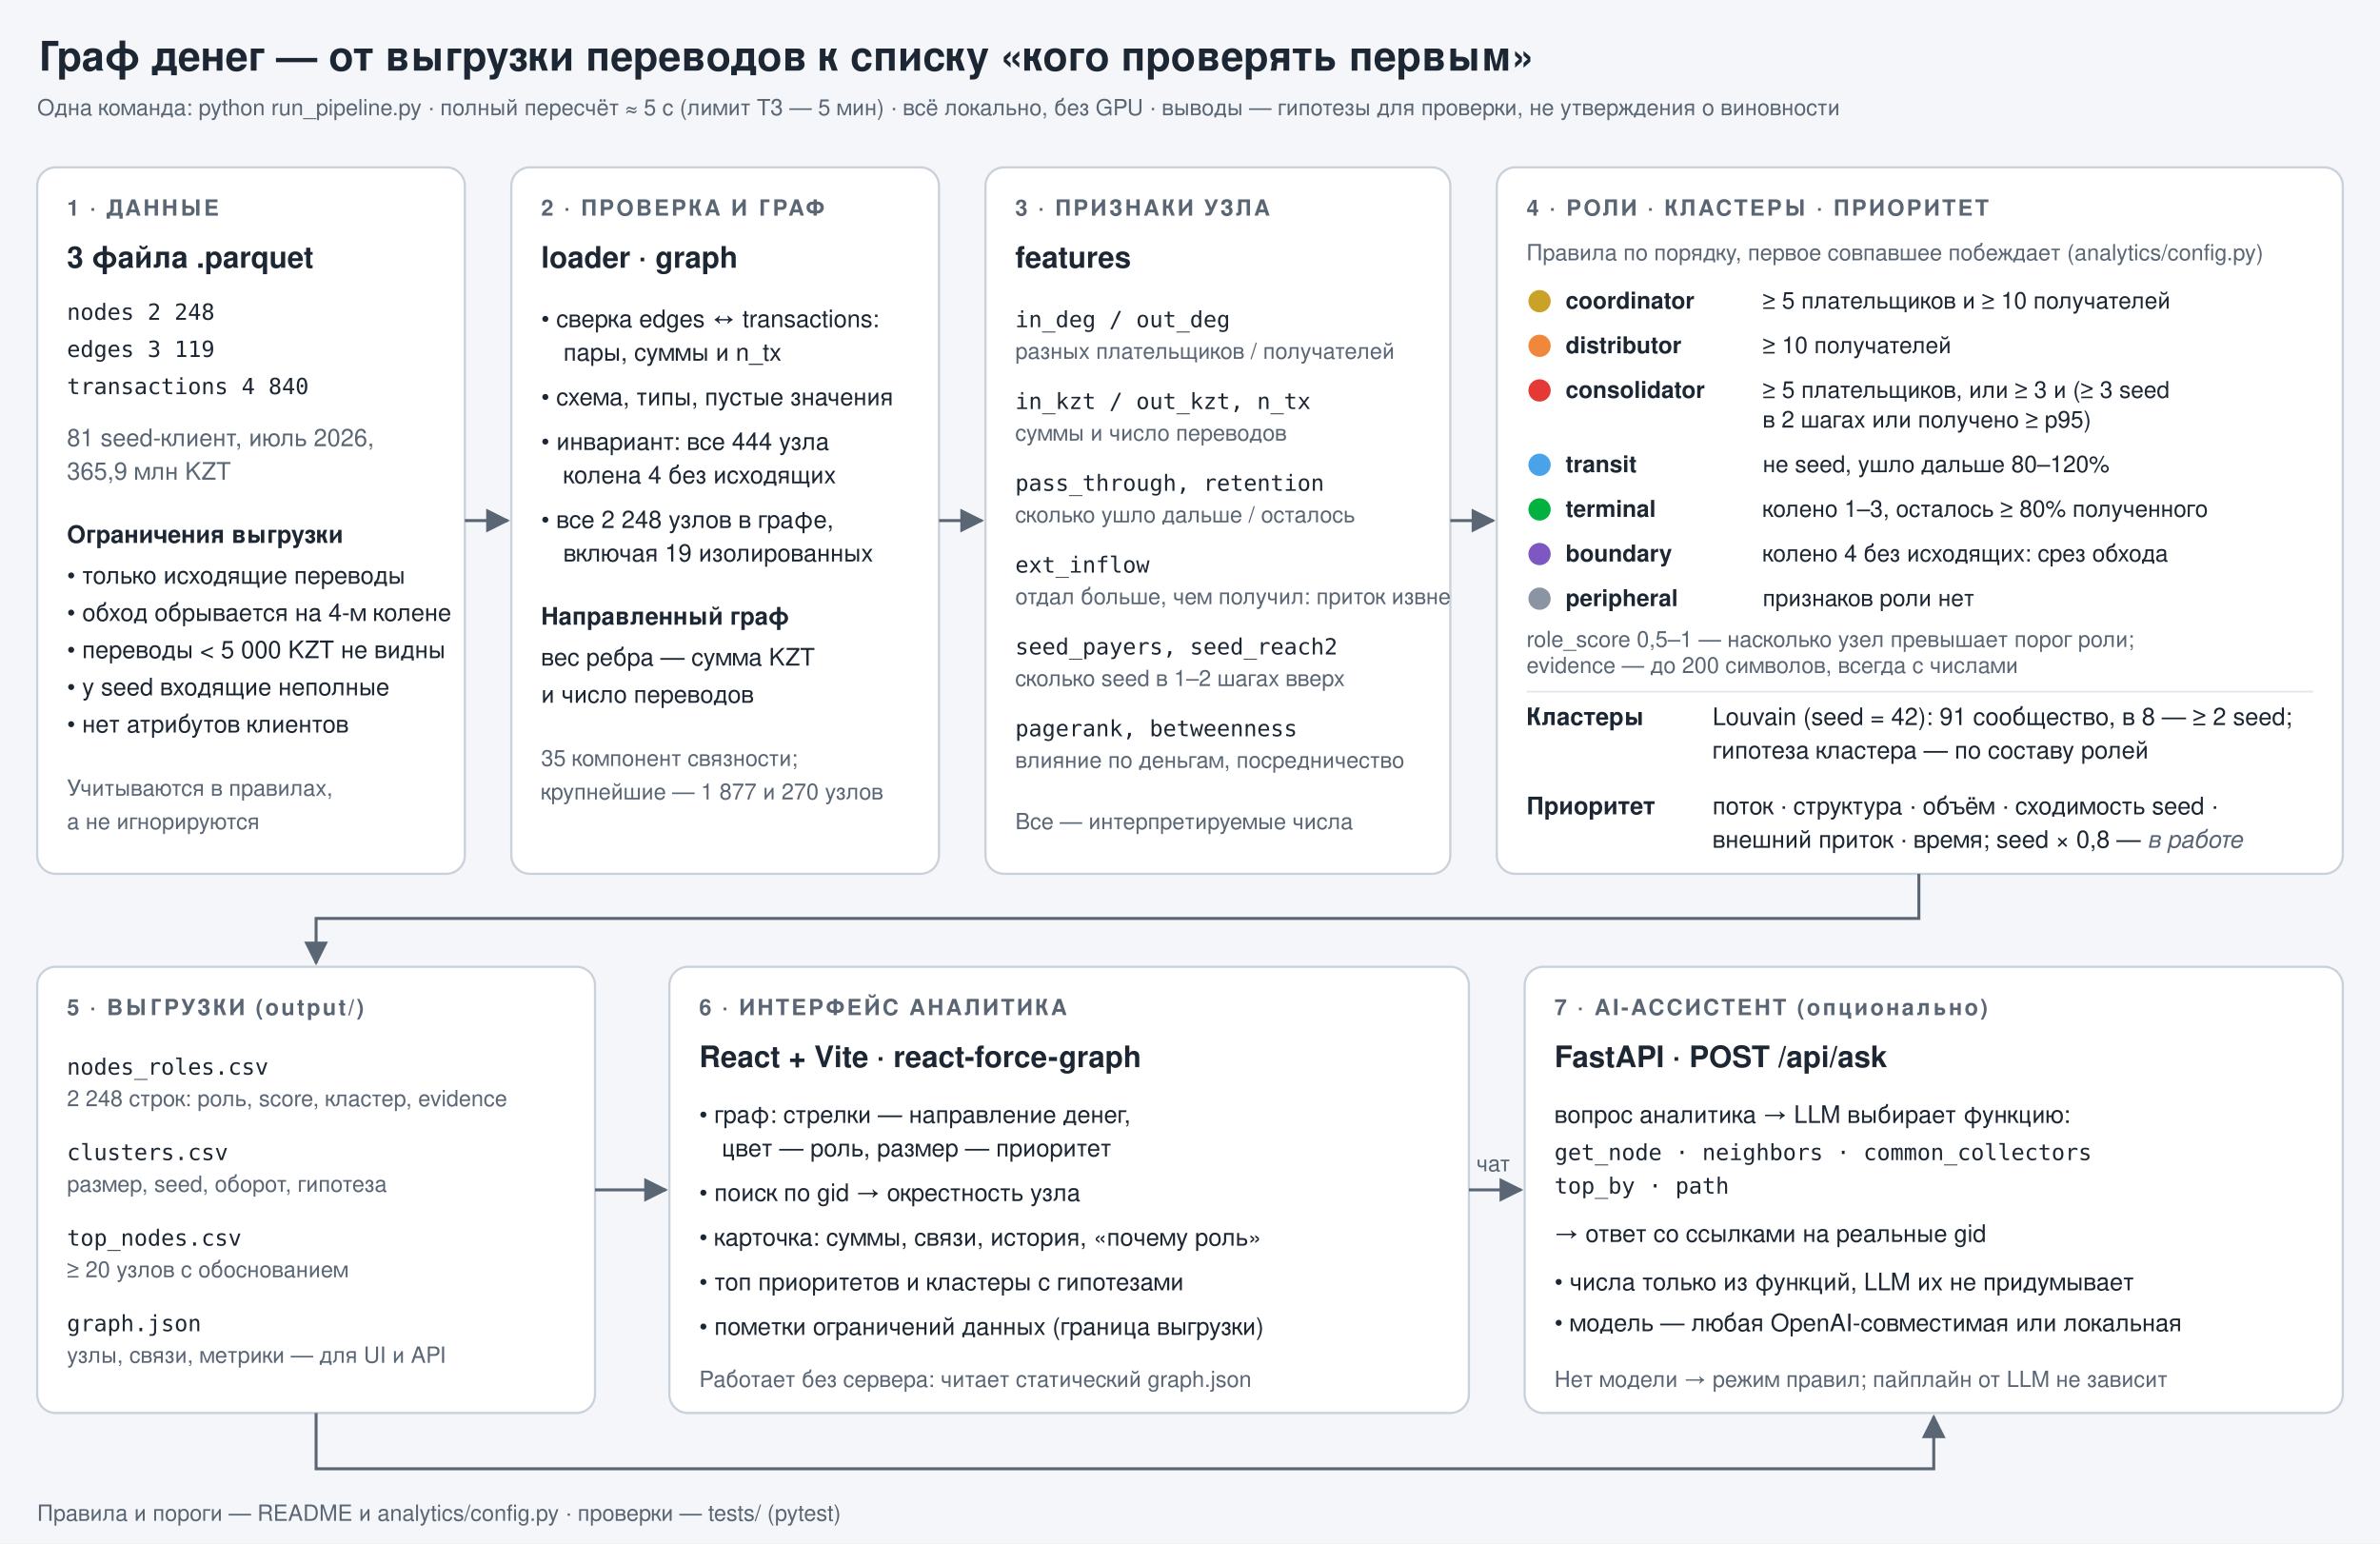
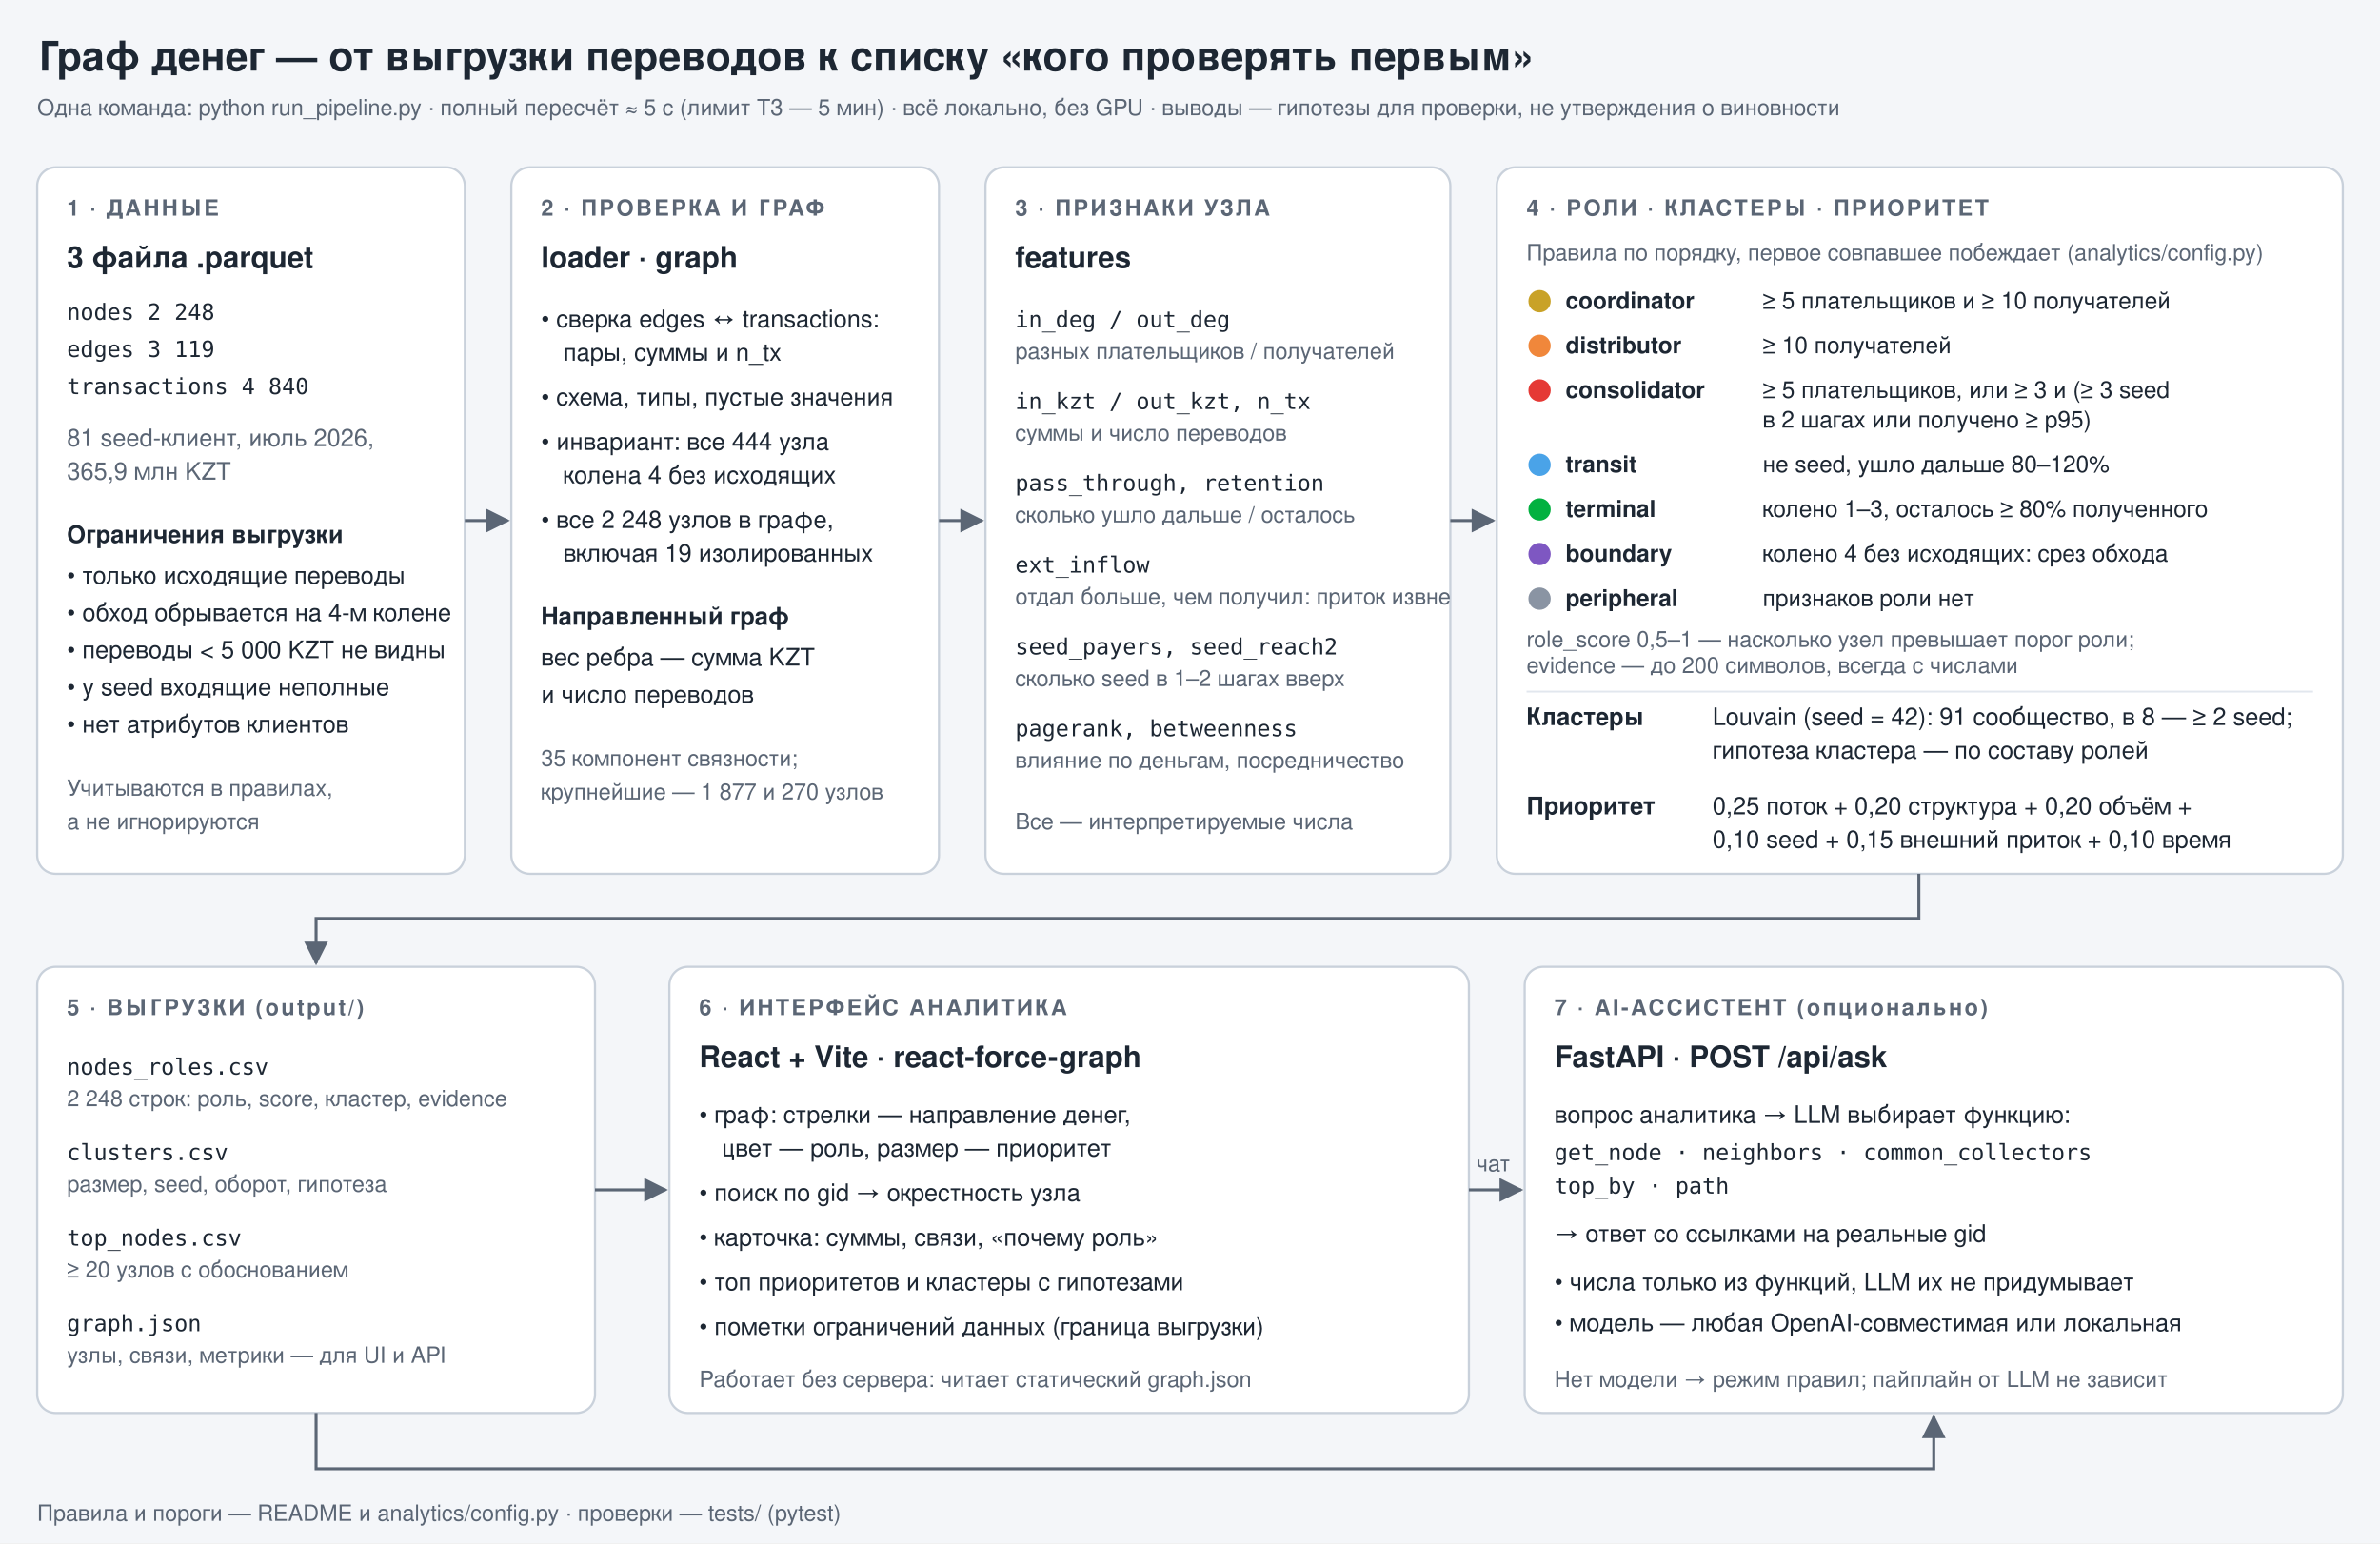
<svg xmlns="http://www.w3.org/2000/svg" viewBox="0 0 1280 830" width="1280" height="830" font-family="Segoe UI, Helvetica, Arial, sans-serif" font-size="13" fill="#1d2733">
  <defs>
    <marker id="arrow" viewBox="0 0 10 10" refX="9" refY="5" markerWidth="8" markerHeight="8" orient="auto-start-reverse">
      <path d="M0,0 L10,5 L0,10 z" fill="#5b6675" />
    </marker>
    <style>
      .box { fill: #ffffff; stroke: #c9d1db; stroke-width: 1.2; }
      .head { font-size: 12px; font-weight: 700; letter-spacing: 1.2px; fill: #5b6675; }
      .title { font-size: 16px; font-weight: 700; }
      .mono { font-family: Consolas, Menlo, monospace; font-size: 12px; }
      .muted { fill: #5b6675; }
      .flow { stroke: #5b6675; stroke-width: 1.6; fill: none; marker-end: url(#arrow); }
      .note { font-size: 12px; fill: #5b6675; }
    </style>
  </defs>
  <rect width="1280" height="830" fill="#f4f6f9" />
  <text x="20" y="38" font-size="22" font-weight="700">Граф денег — от выгрузки переводов к списку «кого проверять первым»</text>
  <text x="20" y="62" class="note">Одна команда: python run_pipeline.py · полный пересчёт ≈ 5 с (лимит ТЗ — 5 мин) · всё локально, без GPU · выводы — гипотезы для проверки, не утверждения о виновности</text>
  <rect class="box" x="20" y="90" width="230" height="380" rx="10" />
  <text x="36" y="116" class="head">1 · ДАННЫЕ</text>
  <text x="36" y="144" class="title">3 файла .parquet</text>
  <text x="36" y="172" class="mono">nodes         2 248</text>
  <text x="36" y="192" class="mono">edges         3 119</text>
  <text x="36" y="212" class="mono">transactions  4 840</text>
  <text x="36" y="240" class="muted">81 seed-клиент, июль 2026,</text>
  <text x="36" y="258" class="muted">365,9 млн KZT</text>
  <text x="36" y="292" font-weight="700">Ограничения выгрузки</text>
  <text x="36" y="314">• только исходящие переводы</text>
  <text x="36" y="334">• обход обрывается на 4-м колене</text>
  <text x="36" y="354">• переводы &lt; 5 000 KZT не видны</text>
  <text x="36" y="374">• у seed входящие неполные</text>
  <text x="36" y="394">• нет атрибутов клиентов</text>
  <text x="36" y="428" class="note">Учитываются в правилах,</text>
  <text x="36" y="446" class="note">а не игнорируются</text>
  <path class="flow" d="M250,280 L273,280" />
  <rect class="box" x="275" y="90" width="230" height="380" rx="10" />
  <text x="291" y="116" class="head">2 · ПРОВЕРКА И ГРАФ</text>
  <text x="291" y="144" class="title">loader · graph</text>
  <text x="291" y="176">• сверка edges ↔ transactions:</text>
  <text x="303" y="194">пары, суммы и n_tx</text>
  <text x="291" y="218">• схема, типы, пустые значения</text>
  <text x="291" y="242">• инвариант: все 444 узла</text>
  <text x="303" y="260">колена 4 без исходящих</text>
  <text x="291" y="284">• все 2 248 узлов в графе,</text>
  <text x="303" y="302">включая 19 изолированных</text>
  <text x="291" y="336" font-weight="700">Направленный граф</text>
  <text x="291" y="358">вес ребра — сумма KZT</text>
  <text x="291" y="378">и число переводов</text>
  <text x="291" y="412" class="note">35 компонент связности;</text>
  <text x="291" y="430" class="note">крупнейшие — 1 877 и 270 узлов</text>
  <path class="flow" d="M505,280 L528,280" />
  <rect class="box" x="530" y="90" width="250" height="380" rx="10" />
  <text x="546" y="116" class="head">3 · ПРИЗНАКИ УЗЛА</text>
  <text x="546" y="144" class="title">features</text>
  <text x="546" y="176" class="mono">in_deg / out_deg</text>
  <text x="546" y="193" class="note">разных плательщиков / получателей</text>
  <text x="546" y="220" class="mono">in_kzt / out_kzt, n_tx</text>
  <text x="546" y="237" class="note">суммы и число переводов</text>
  <text x="546" y="264" class="mono">pass_through, retention</text>
  <text x="546" y="281" class="note">сколько ушло дальше / осталось</text>
  <text x="546" y="308" class="mono">ext_inflow</text>
  <text x="546" y="325" class="note">отдал больше, чем получил: приток извне</text>
  <text x="546" y="352" class="mono">seed_payers, seed_reach2</text>
  <text x="546" y="369" class="note">сколько seed в 1–2 шагах вверх</text>
  <text x="546" y="396" class="mono">pagerank, betweenness</text>
  <text x="546" y="413" class="note">влияние по деньгам, посредничество</text>
  <text x="546" y="446" class="note">Все — интерпретируемые числа</text>
  <path class="flow" d="M780,280 L803,280" />
  <rect class="box" x="805" y="90" width="455" height="380" rx="10" />
  <text x="821" y="116" class="head">4 · РОЛИ · КЛАСТЕРЫ · ПРИОРИТЕТ</text>
  <text x="821" y="140" class="note">Правила по порядку, первое совпавшее побеждает (analytics/config.py)</text>
  <g font-size="12.5">
    <circle cx="828" cy="162" r="6" fill="#c9a227" />
    <text x="842" y="166" font-weight="700">coordinator</text>
    <text x="948" y="166">≥ 5 плательщиков и ≥ 10 получателей</text>
    <circle cx="828" cy="186" r="6" fill="#f0873b" />
    <text x="842" y="190" font-weight="700">distributor</text>
    <text x="948" y="190">≥ 10 получателей</text>
    <circle cx="828" cy="210" r="6" fill="#e53935" />
    <text x="842" y="214" font-weight="700">consolidator</text>
    <text x="948" y="214">≥ 5 плательщиков, или ≥ 3 и (≥ 3 seed</text>
    <text x="948" y="230">в 2 шагах или получено ≥ p95)</text>
    <circle cx="828" cy="250" r="6" fill="#4aa3e8" />
    <text x="842" y="254" font-weight="700">transit</text>
    <text x="948" y="254">не seed, ушло дальше 80–120%</text>
    <circle cx="828" cy="274" r="6" fill="#02b140" />
    <text x="842" y="278" font-weight="700">terminal</text>
    <text x="948" y="278">колено 1–3, осталось ≥ 80% полученного</text>
    <circle cx="828" cy="298" r="6" fill="#7e57c2" />
    <text x="842" y="302" font-weight="700">boundary</text>
    <text x="948" y="302">колено 4 без исходящих: срез обхода</text>
    <circle cx="828" cy="322" r="6" fill="#8a94a3" />
    <text x="842" y="326" font-weight="700">peripheral</text>
    <text x="948" y="326">признаков роли нет</text>
  </g>
  <text x="821" y="348" class="note">role_score 0,5–1 — насколько узел превышает порог роли;</text>
  <text x="821" y="362" class="note">evidence — до 200 символов, всегда с числами</text>
  <line x1="821" y1="372" x2="1244" y2="372" stroke="#e2e7ee" />
  <text x="821" y="390" font-weight="700">Кластеры</text>
  <text x="921" y="390">Louvain (seed = 42): 91 сообщество, в 8 — ≥ 2 seed;</text>
  <text x="921" y="408">гипотеза кластера — по составу ролей</text>
  <text x="821" y="438" font-weight="700">Приоритет</text>
-   <text x="921" y="438">поток · структура · объём · сходимость seed ·</text>
-   <text x="921" y="456">внешний приток · время; seed × 0,8 — <tspan font-style="italic" class="muted">в работе</tspan>
-   </text>
+   <text x="921" y="438">0,25 поток + 0,20 структура + 0,20 объём +</text>
+   <text x="921" y="456">0,10 seed + 0,15 внешний приток + 0,10 время</text>
  <path class="flow" d="M1032,470 L1032,494 L170,494 L170,518" />
  <rect class="box" x="20" y="520" width="300" height="240" rx="10" />
  <text x="36" y="546" class="head">5 · ВЫГРУЗКИ (output/)</text>
  <text x="36" y="578" class="mono">nodes_roles.csv</text>
  <text x="36" y="595" class="note">2 248 строк: роль, score, кластер, evidence</text>
  <text x="36" y="624" class="mono">clusters.csv</text>
  <text x="36" y="641" class="note">размер, seed, оборот, гипотеза</text>
  <text x="36" y="670" class="mono">top_nodes.csv</text>
  <text x="36" y="687" class="note">≥ 20 узлов с обоснованием</text>
  <text x="36" y="716" class="mono">graph.json</text>
  <text x="36" y="733" class="note">узлы, связи, метрики — для UI и API</text>
  <path class="flow" d="M320,640 L358,640" />
  <path class="flow" d="M170,760 L170,790 L1040,790 L1040,762" />
  <rect class="box" x="360" y="520" width="430" height="240" rx="10" />
  <text x="376" y="546" class="head">6 · ИНТЕРФЕЙС АНАЛИТИКА</text>
  <text x="376" y="574" class="title">React + Vite · react-force-graph</text>
  <text x="376" y="604">• граф: стрелки — направление денег,</text>
  <text x="388" y="622">цвет — роль, размер — приоритет</text>
  <text x="376" y="646">• поиск по gid → окрестность узла</text>
-   <text x="376" y="670">• карточка: суммы, связи, история, «почему роль»</text>
+   <text x="376" y="670">• карточка: суммы, связи, «почему роль»</text>
  <text x="376" y="694">• топ приоритетов и кластеры с гипотезами</text>
  <text x="376" y="718">• пометки ограничений данных (граница выгрузки)</text>
  <text x="376" y="746" class="note">Работает без сервера: читает статический graph.json</text>
  <path class="flow" d="M790,640 L818,640" />
  <text x="794" y="630" class="note">чат</text>
  <rect class="box" x="820" y="520" width="440" height="240" rx="10" />
  <text x="836" y="546" class="head">7 · AI-АССИСТЕНТ (опционально)</text>
  <text x="836" y="574" class="title">FastAPI · POST /api/ask</text>
  <text x="836" y="604">вопрос аналитика → LLM выбирает функцию:</text>
  <text x="836" y="624" class="mono">get_node · neighbors · common_collectors</text>
  <text x="836" y="642" class="mono">top_by · path</text>
  <text x="836" y="668">→ ответ со ссылками на реальные gid</text>
  <text x="836" y="694">• числа только из функций, LLM их не придумывает</text>
  <text x="836" y="716">• модель — любая OpenAI-совместимая или локальная</text>
  <text x="836" y="746" class="note">Нет модели → режим правил; пайплайн от LLM не зависит</text>
  <text x="20" y="818" class="note">Правила и пороги — README и analytics/config.py · проверки — tests/ (pytest)</text>
</svg>
